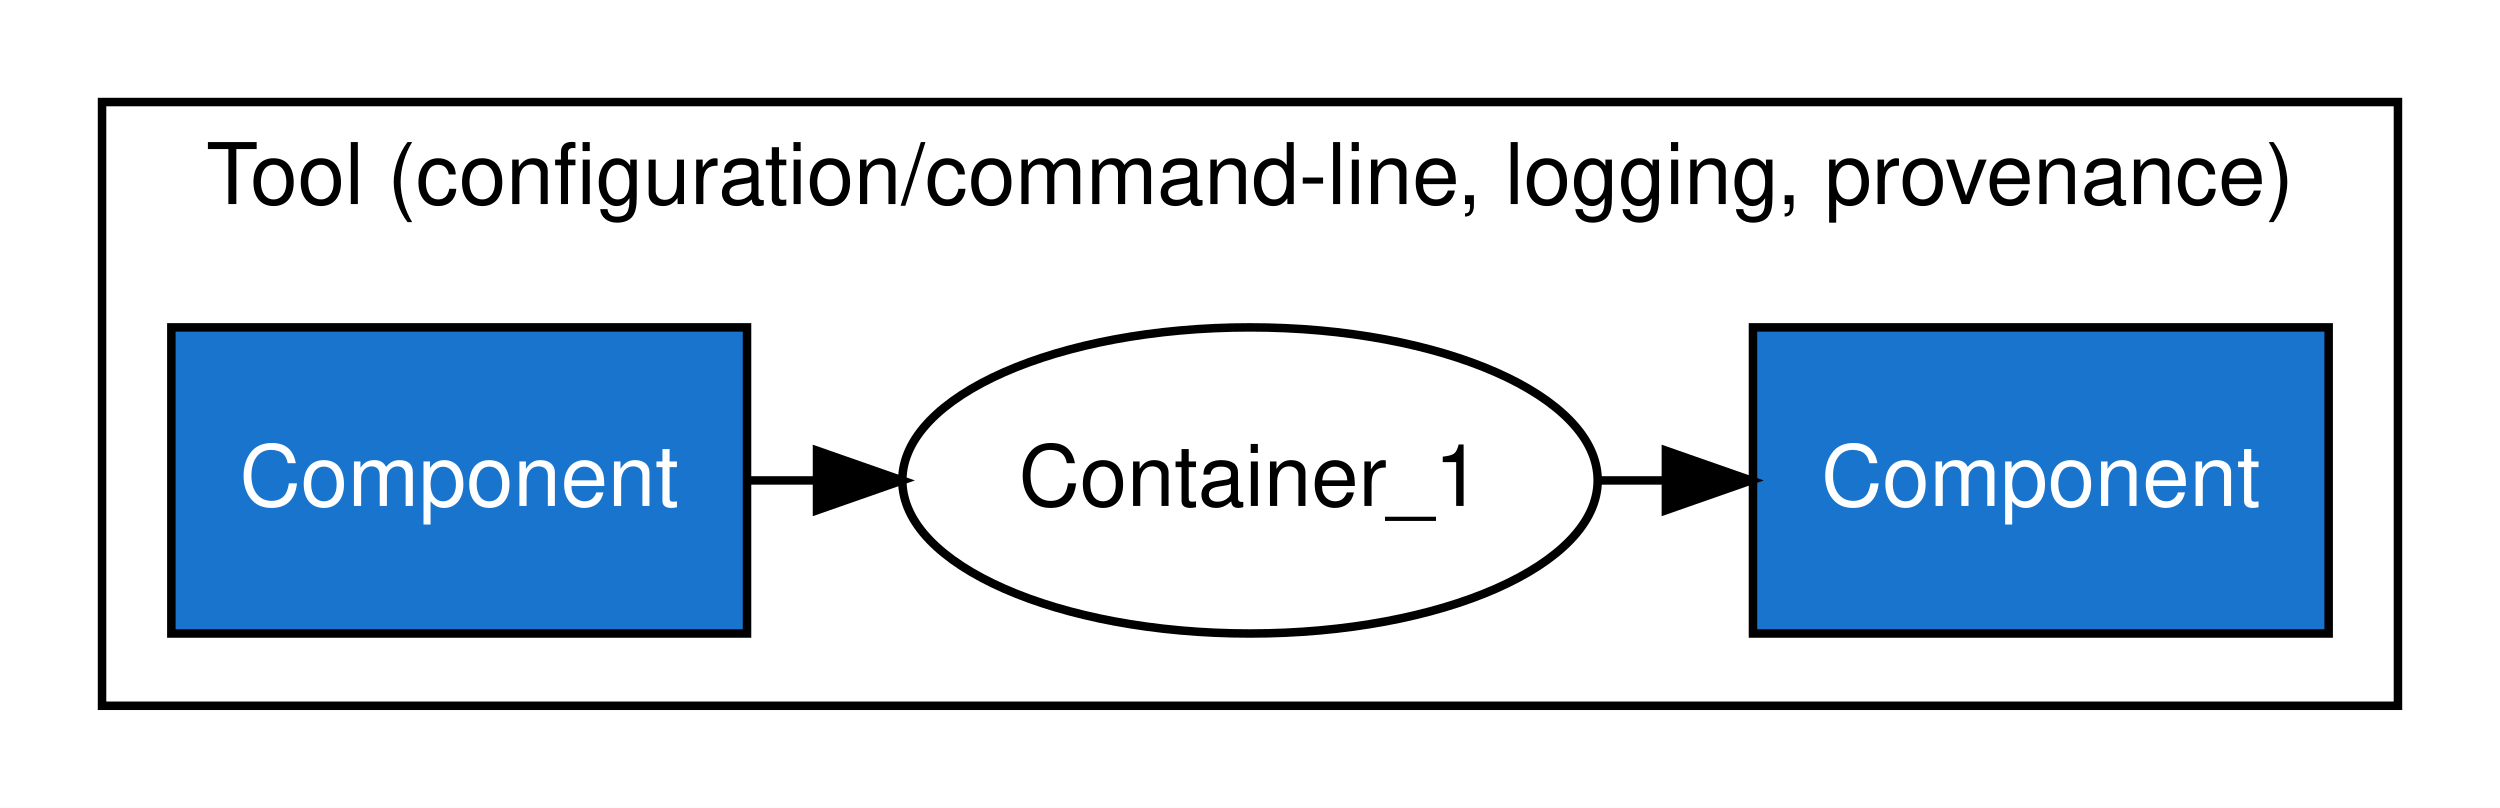
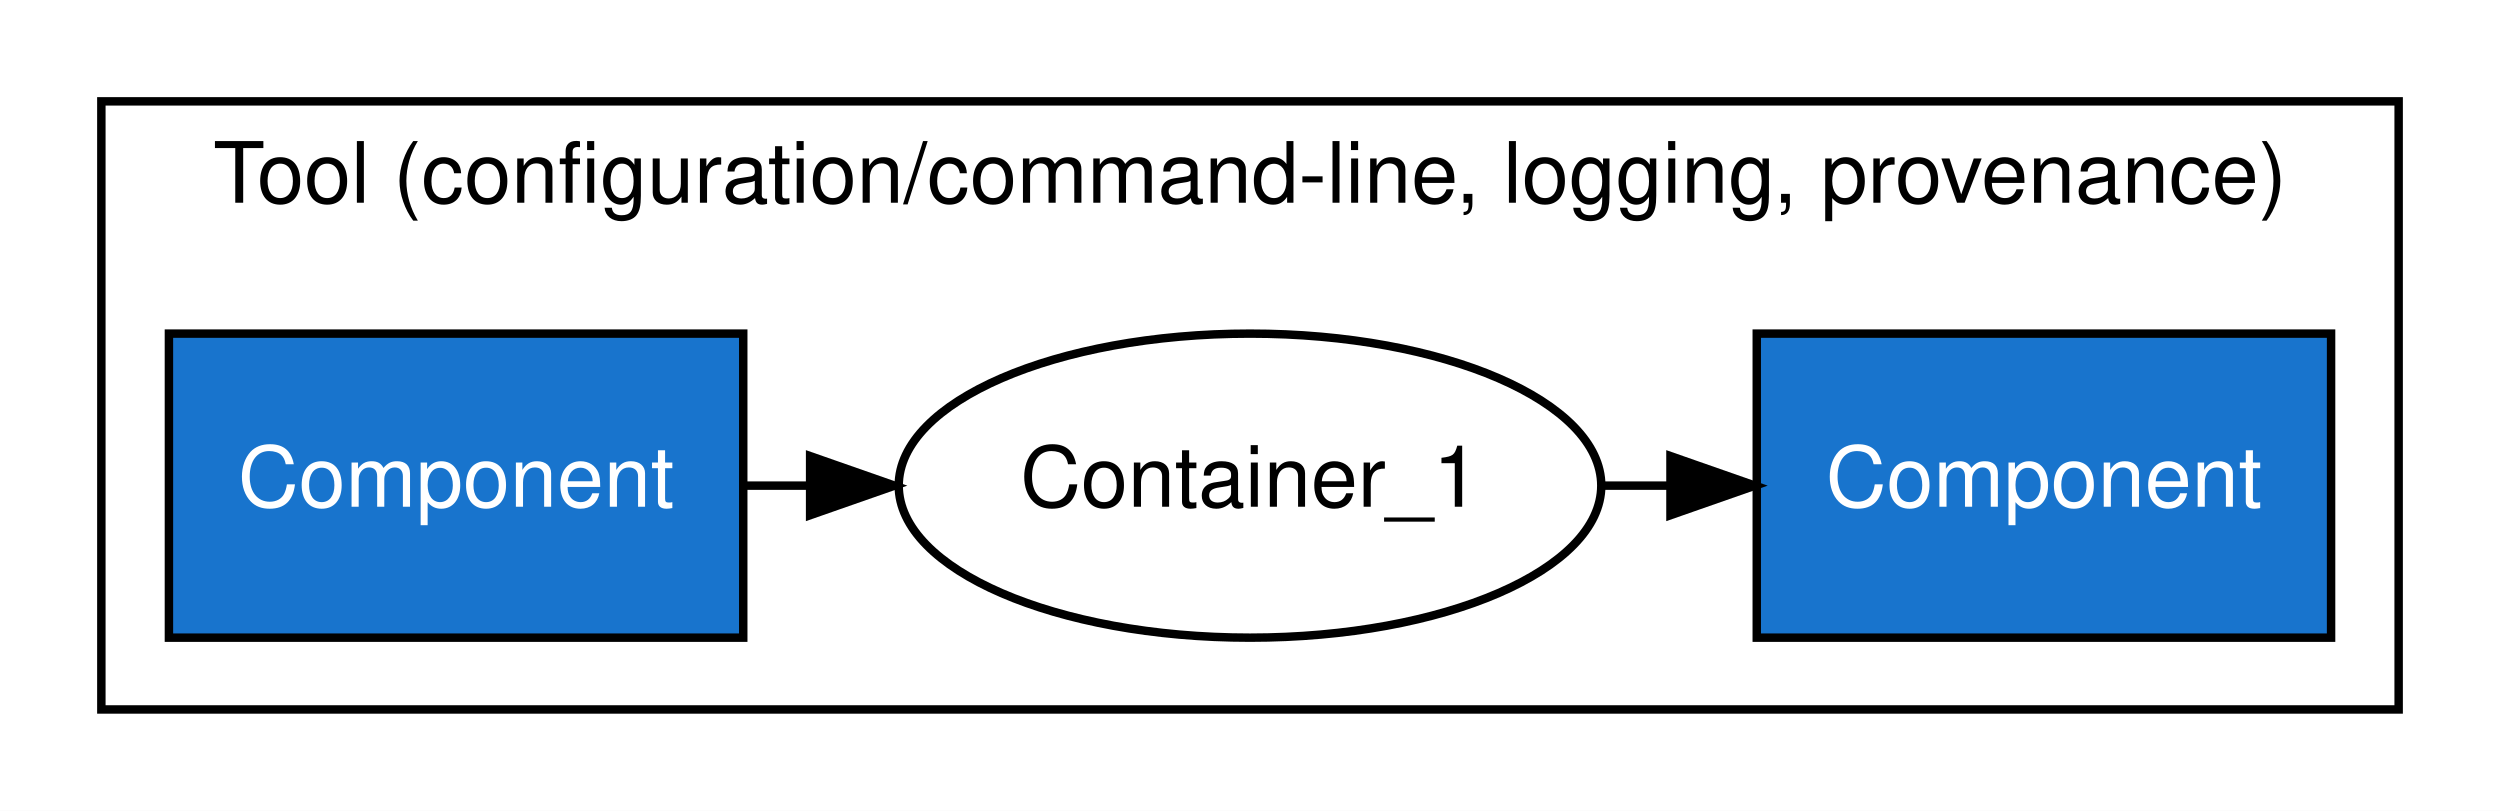
- <svg xmlns="http://www.w3.org/2000/svg" width="294pt" height="95pt" viewBox="0.00 0.00 294.00 95.00">
-   <g id="graph0" class="graph" transform="scale(1 1) rotate(0) translate(4 91)">
-     <polygon fill="white" stroke="none" points="-4,4 -4,-91 290,-91 290,4 -4,4" />
+ <svg xmlns="http://www.w3.org/2000/svg" width="296pt" height="96pt" viewBox="0.00 0.00 296.00 96.00">
+   <g id="graph0" class="graph" transform="scale(1 1) rotate(0) translate(4 92)">
+     <polygon fill="white" stroke="none" points="-4,4 -4,-92 292,-92 292,4 -4,4" />
    <g id="clust1" class="cluster">
-       <polygon fill="none" stroke="black" points="8,-8 8,-79 278,-79 278,-8 8,-8" />
-       <text text-anchor="middle" x="143" y="-67" font-family="Helvetica Neue, Helvetica, Arial, sans-serif" font-size="10.00">Tool (configuration/command-line, logging, provenance)</text>
+       <polygon fill="none" stroke="black" points="8,-8 8,-80 280,-80 280,-8 8,-8" />
+       <text text-anchor="middle" x="144" y="-68" font-family="Helvetica Neue, Helvetica, Arial, sans-serif" font-size="10.00">Tool (configuration/command-line, logging, provenance)</text>
    </g>
    <g id="node1" class="node">
-       <ellipse fill="none" stroke="black" cx="143" cy="-34.5" rx="40.887" ry="18" />
-       <text text-anchor="middle" x="143" y="-31.5" font-family="Helvetica Neue, Helvetica, Arial, sans-serif" font-size="10.00">Container_1</text>
+       <ellipse fill="none" stroke="black" cx="144" cy="-34.5" rx="41.591" ry="18" />
+       <text text-anchor="middle" x="144" y="-32" font-family="Helvetica Neue, Helvetica, Arial, sans-serif" font-size="10.00">Container_1</text>
    </g>
    <g id="node3" class="node">
-       <polygon fill="#1874cd" stroke="black" points="202.15,-16.5 202.15,-52.5 269.85,-52.5 269.85,-16.5 202.15,-16.5" />
-       <text text-anchor="middle" x="236" y="-31.5" font-family="Helvetica Neue, Helvetica, Arial, sans-serif" font-size="10.00" fill="white">Component</text>
+       <polygon fill="#1874cd" stroke="black" points="204,-16.5 204,-52.5 272,-52.5 272,-16.5 204,-16.5" />
+       <text text-anchor="middle" x="238" y="-32" font-family="Helvetica Neue, Helvetica, Arial, sans-serif" font-size="10.00" fill="white">Component</text>
    </g>
    <g id="edge2" class="edge">
-       <path fill="none" stroke="black" d="M184.051,-34.5C186.655,-34.5 189.259,-34.5 191.863,-34.5" />
-       <polygon fill="black" stroke="black" points="191.908,-38 201.908,-34.5 191.908,-31 191.908,-38" />
+       <path fill="none" stroke="black" d="M185.859,-34.5C188.473,-34.5 191.087,-34.5 193.701,-34.5" />
+       <polygon fill="black" stroke="black" points="193.783,-38 203.783,-34.5 193.783,-31 193.783,-38" />
    </g>
    <g id="node2" class="node">
-       <polygon fill="#1874cd" stroke="black" points="16.15,-16.5 16.15,-52.5 83.85,-52.5 83.85,-16.5 16.15,-16.5" />
-       <text text-anchor="middle" x="50" y="-31.5" font-family="Helvetica Neue, Helvetica, Arial, sans-serif" font-size="10.00" fill="white">Component</text>
+       <polygon fill="#1874cd" stroke="black" points="16,-16.5 16,-52.5 84,-52.5 84,-16.5 16,-16.5" />
+       <text text-anchor="middle" x="50" y="-32" font-family="Helvetica Neue, Helvetica, Arial, sans-serif" font-size="10.00" fill="white">Component</text>
    </g>
    <g id="edge1" class="edge">
-       <path fill="none" stroke="black" d="M84.148,-34.5C86.763,-34.5 89.378,-34.5 91.993,-34.5" />
-       <polygon fill="black" stroke="black" points="92.08,-38 102.08,-34.5 92.08,-31 92.08,-38" />
+       <path fill="none" stroke="black" d="M84.148,-34.5C86.647,-34.5 89.146,-34.5 91.644,-34.5" />
+       <polygon fill="black" stroke="black" points="91.917,-38 101.917,-34.5 91.917,-31 91.917,-38" />
    </g>
  </g>
</svg>
